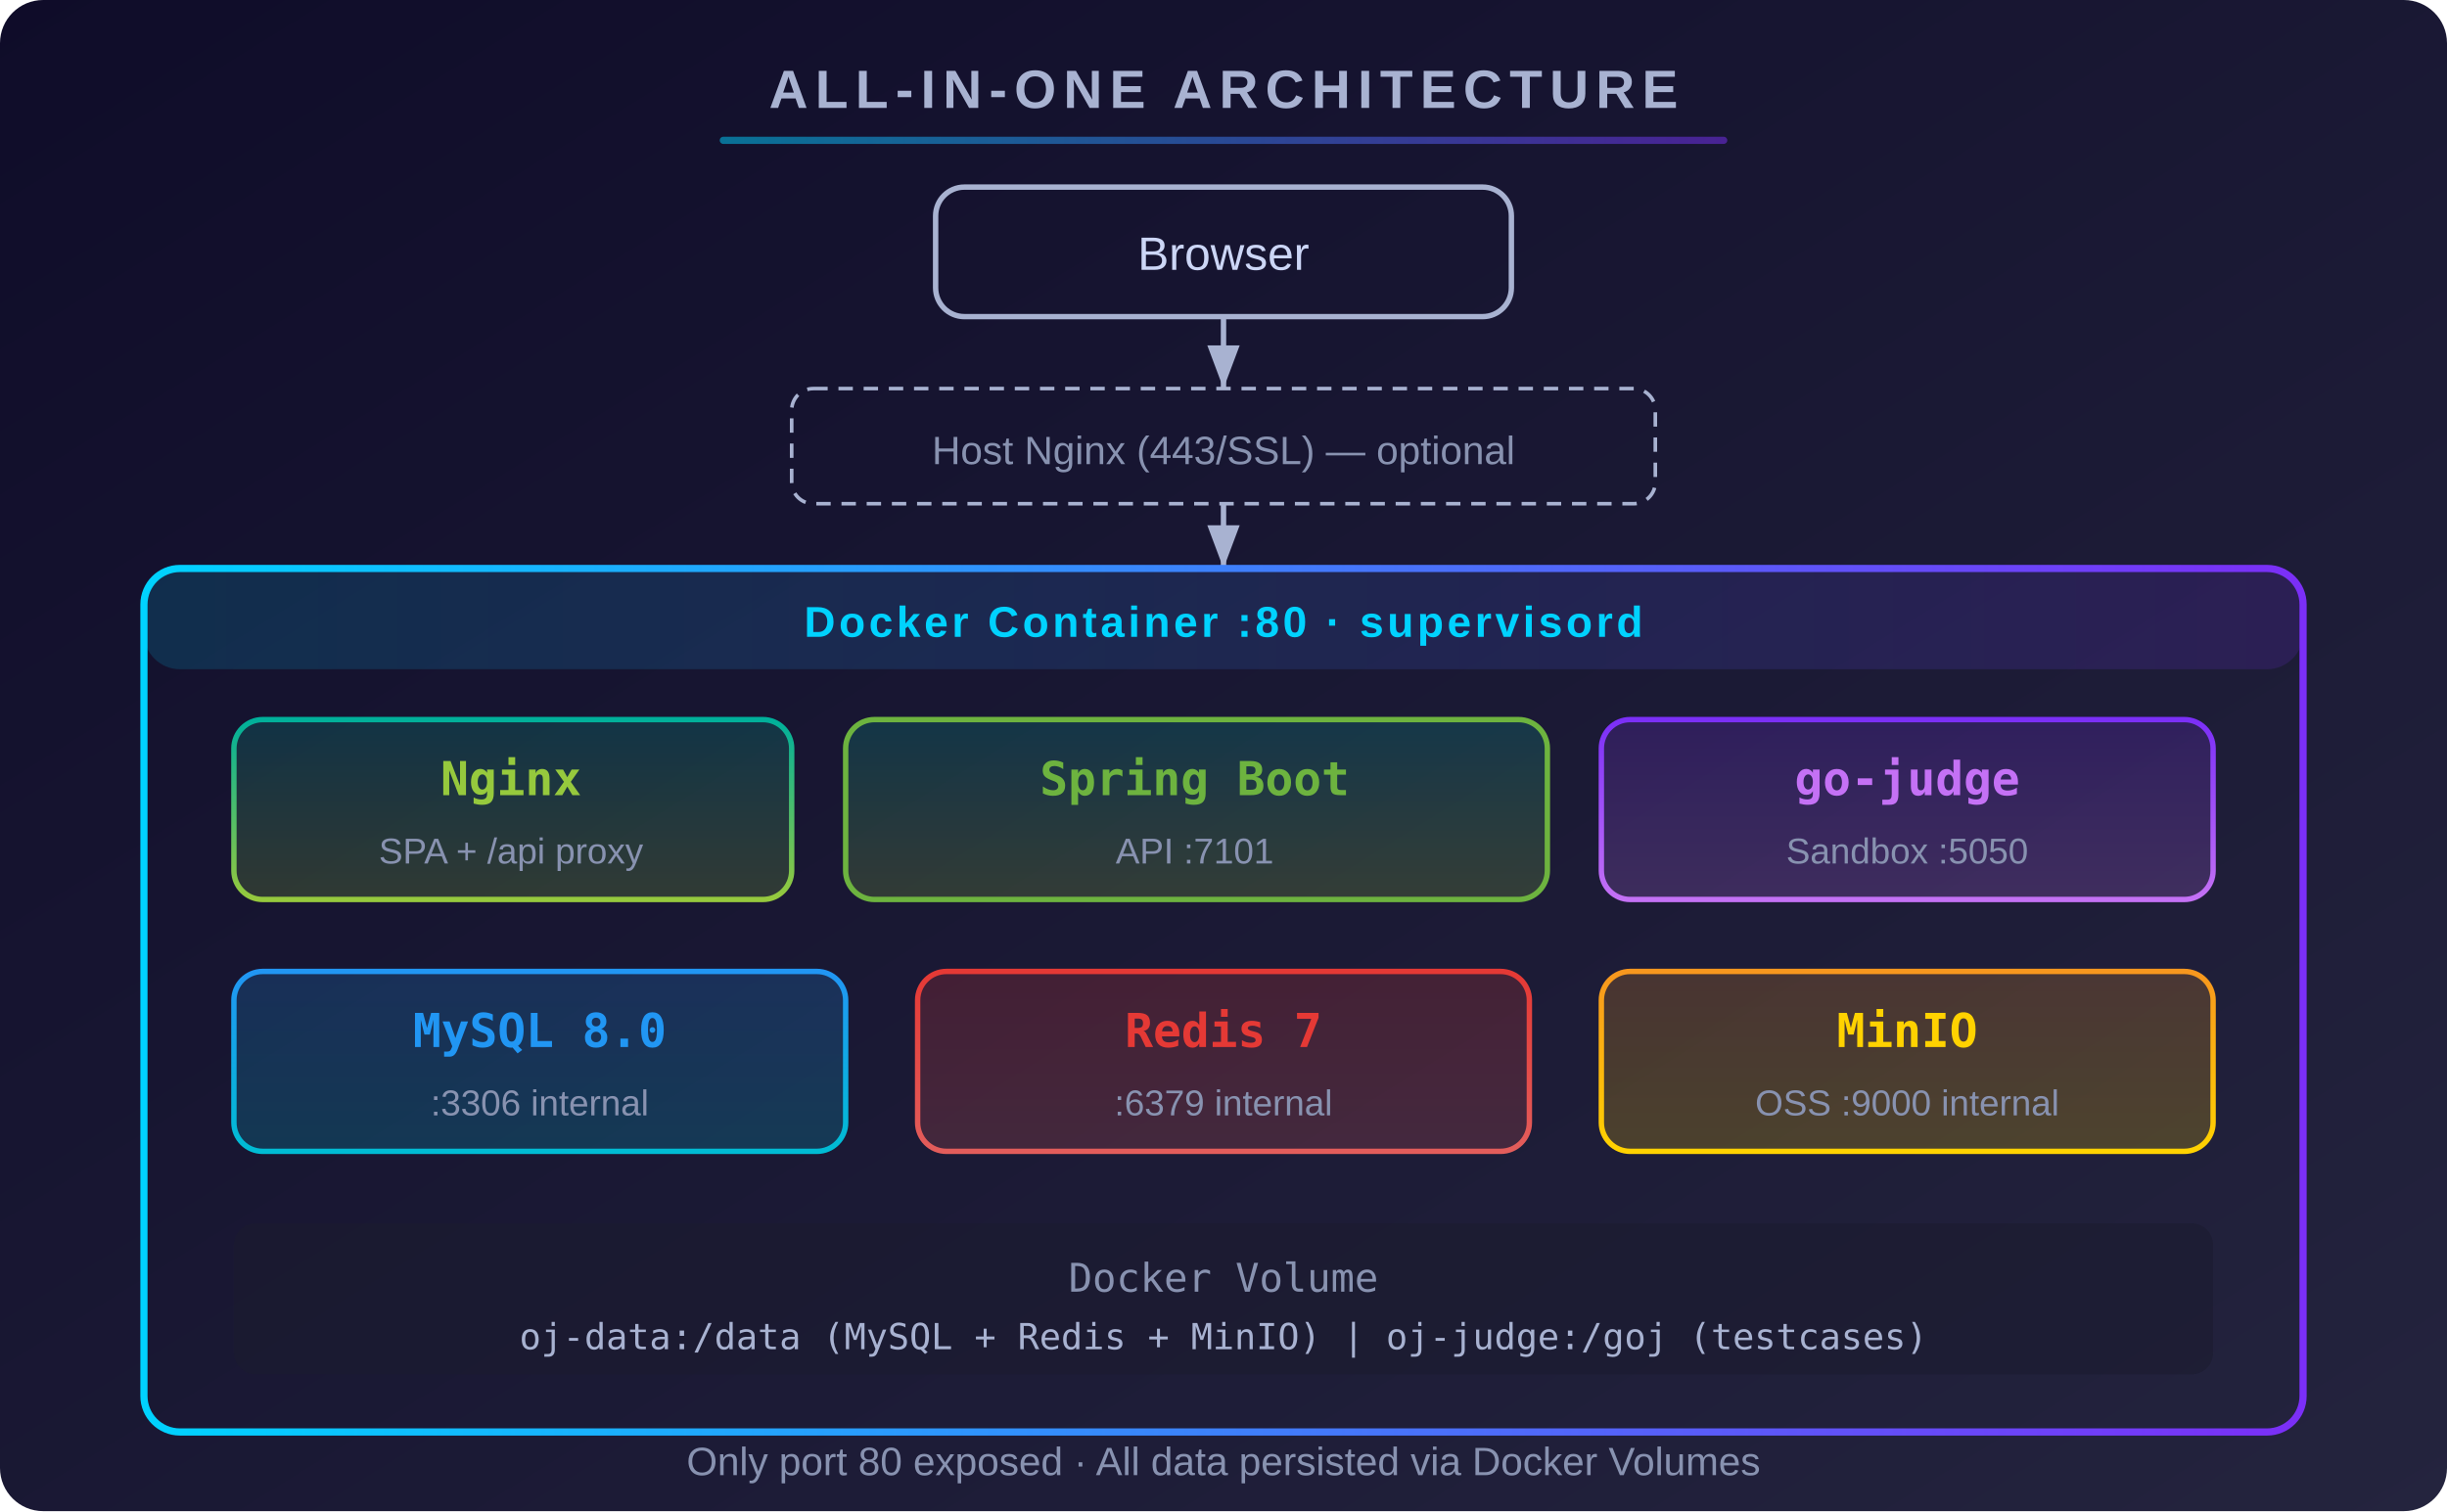
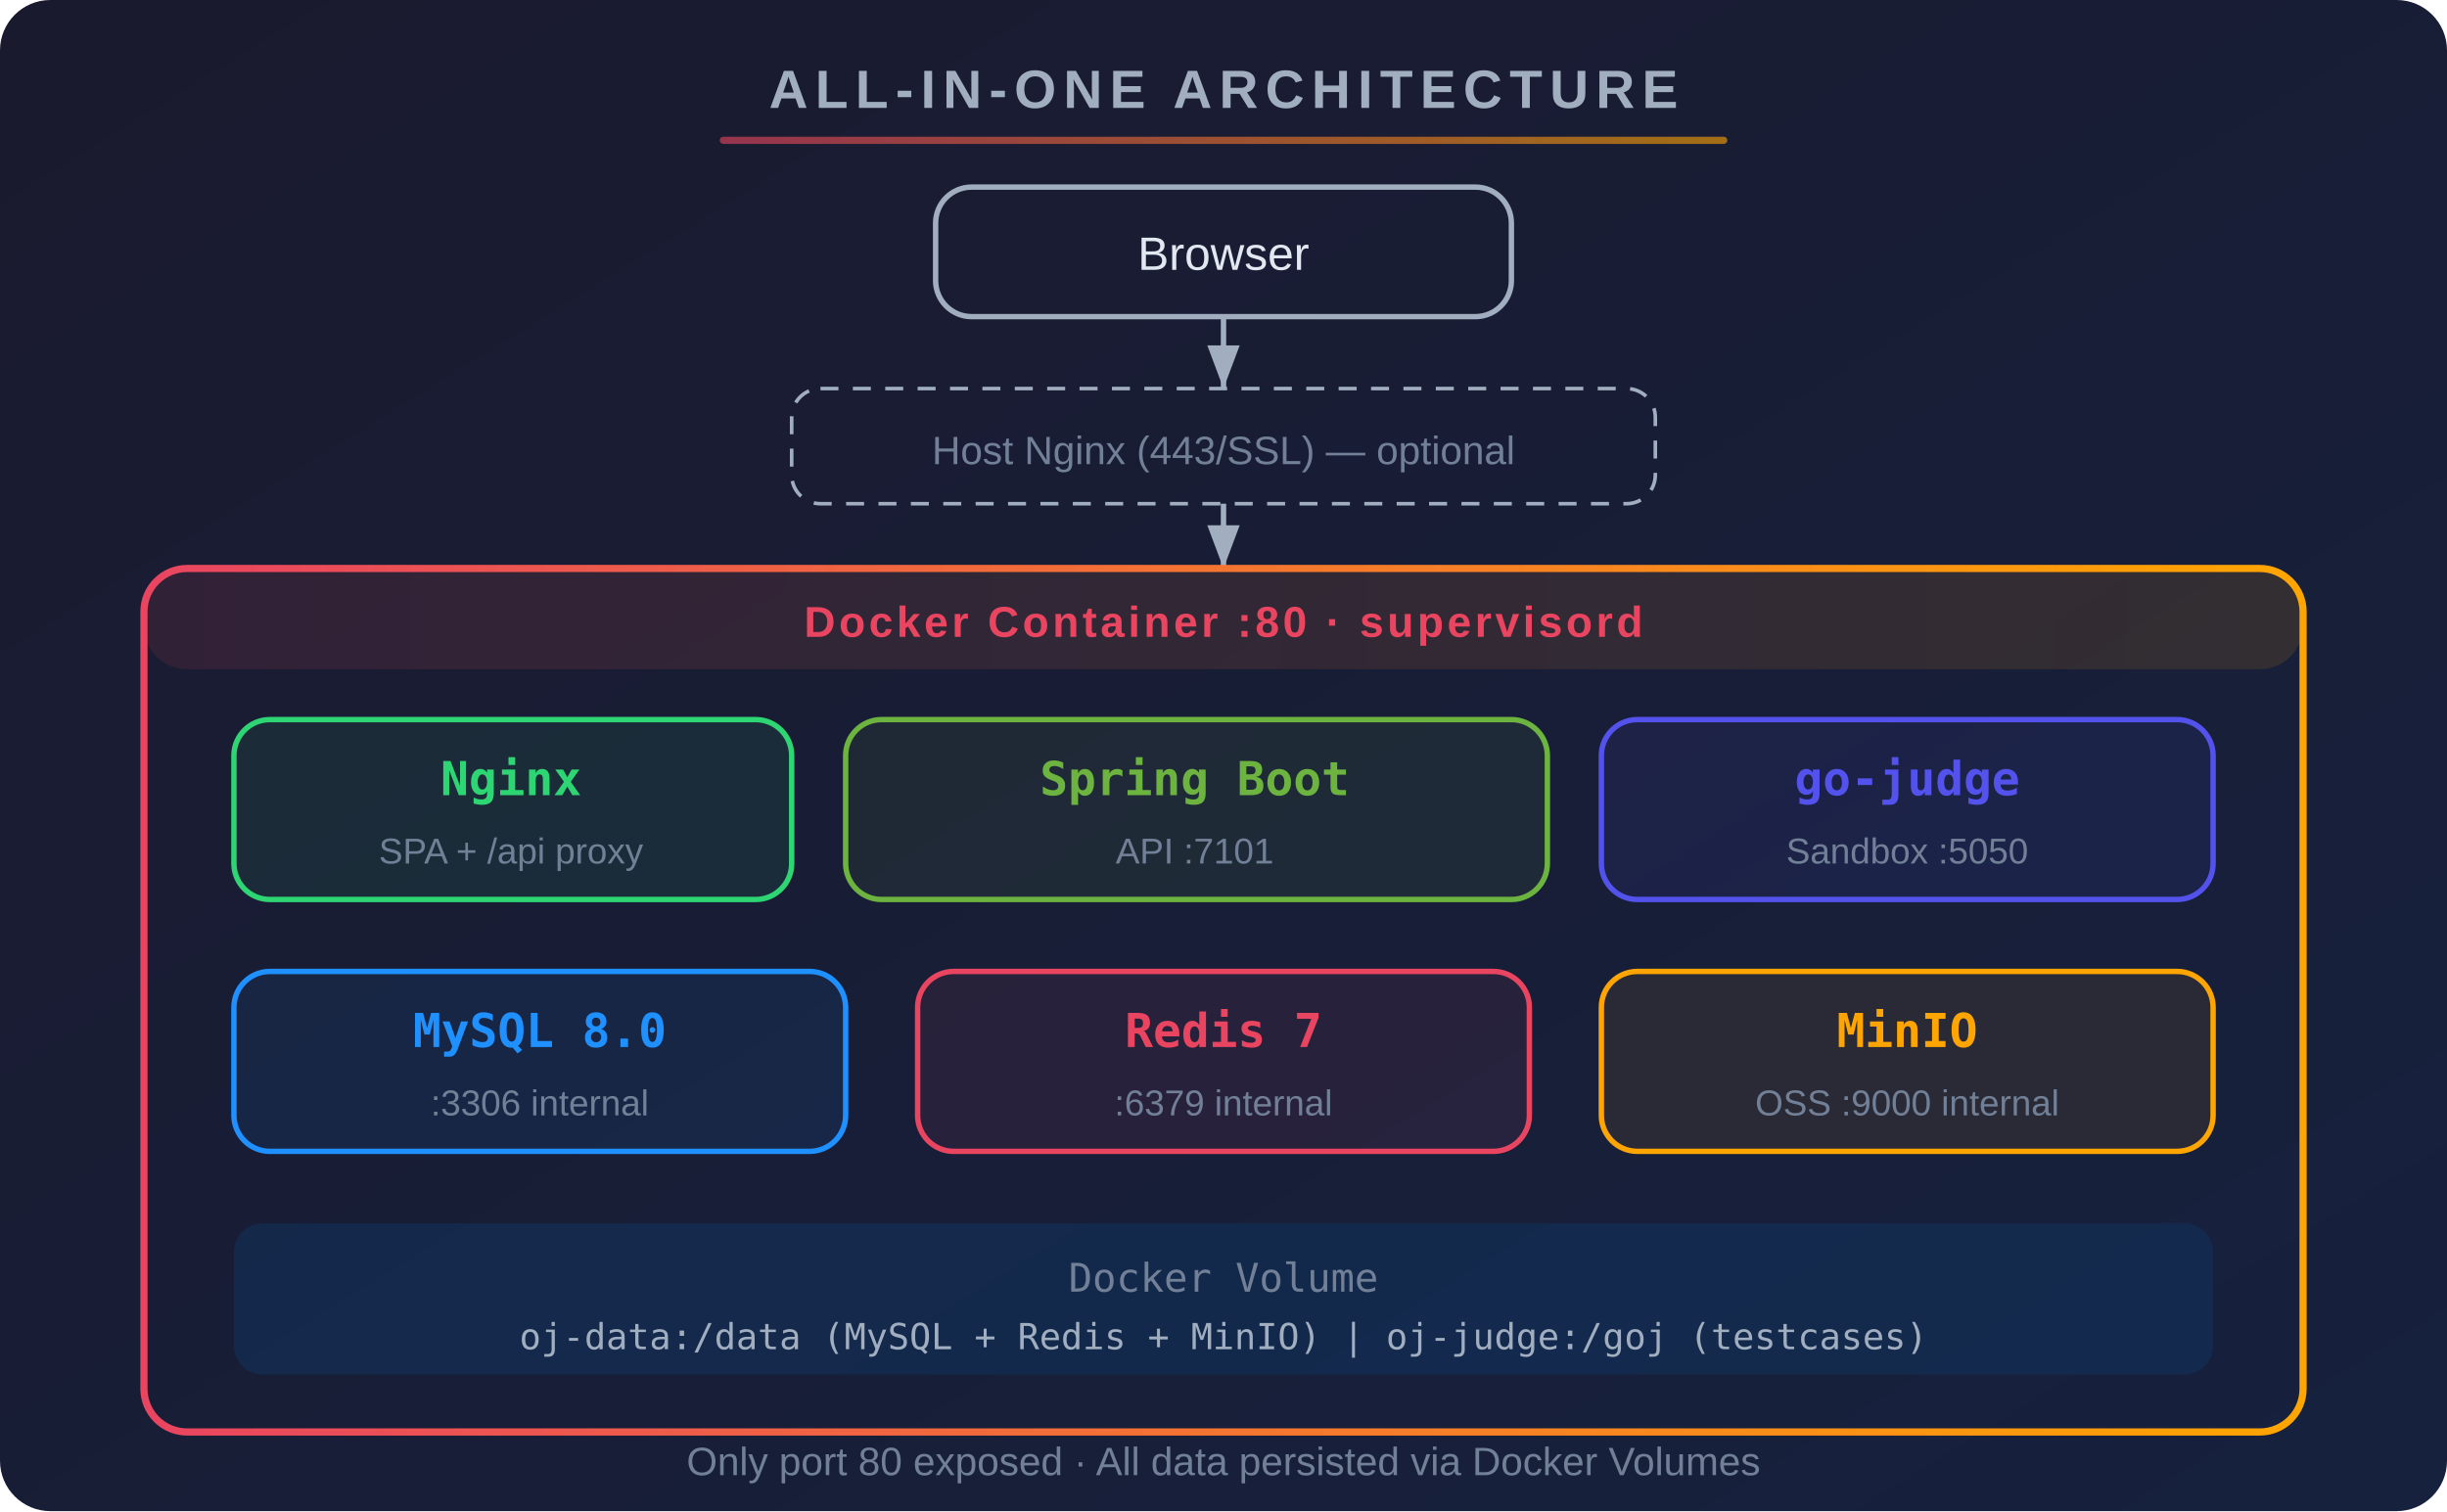
<svg xmlns="http://www.w3.org/2000/svg" width="680" height="420" viewBox="0 0 680 420">
  <defs>
    <linearGradient id="abg" x1="0%" y1="0%" x2="100%" y2="100%">
-       <stop offset="0%" style="stop-color:#0f0c29" />
-       <stop offset="100%" style="stop-color:#24243e" />
+       <stop offset="0%" style="stop-color:#1a1a2e" />
+       <stop offset="100%" style="stop-color:#16213e" />
    </linearGradient>
    <linearGradient id="aaccent" x1="0%" y1="0%" x2="100%" y2="0%">
-       <stop offset="0%" style="stop-color:#00d2ff" />
-       <stop offset="100%" style="stop-color:#7b2ff7" />
+       <stop offset="0%" style="stop-color:#e94560" />
+       <stop offset="100%" style="stop-color:#ffa502" />
    </linearGradient>
-     <linearGradient id="agreen" x1="0%" y1="0%" x2="0%" y2="100%">
-       <stop offset="0%" style="stop-color:#00b09b" />
-       <stop offset="100%" style="stop-color:#96c93d" />
-     </linearGradient>
-     <linearGradient id="aorange" x1="0%" y1="0%" x2="0%" y2="100%">
-       <stop offset="0%" style="stop-color:#f7971e" />
-       <stop offset="100%" style="stop-color:#ffd200" />
-     </linearGradient>
-     <linearGradient id="apink" x1="0%" y1="0%" x2="0%" y2="100%">
-       <stop offset="0%" style="stop-color:#ee0979" />
-       <stop offset="100%" style="stop-color:#ff6a00" />
-     </linearGradient>
-     <linearGradient id="ablue" x1="0%" y1="0%" x2="0%" y2="100%">
-       <stop offset="0%" style="stop-color:#2196F3" />
-       <stop offset="100%" style="stop-color:#00BCD4" />
-     </linearGradient>
-     <linearGradient id="apurple" x1="0%" y1="0%" x2="0%" y2="100%">
-       <stop offset="0%" style="stop-color:#7b2ff7" />
-       <stop offset="100%" style="stop-color:#c471f5" />
-     </linearGradient>
-     <linearGradient id="ared" x1="0%" y1="0%" x2="0%" y2="100%">
-       <stop offset="0%" style="stop-color:#e53935" />
-       <stop offset="100%" style="stop-color:#e35d5b" />
-     </linearGradient>
-   </defs>
-   <rect width="680" height="420" rx="12" fill="url(#abg)" />
-   <text x="340" y="30" text-anchor="middle" font-family="'Segoe UI', Arial, sans-serif" font-size="15" fill="#a8b2d1" font-weight="bold" letter-spacing="2">ALL-IN-ONE ARCHITECTURE</text>
-   <rect x="200" y="38" width="280" height="2" rx="1" fill="url(#aaccent)" opacity="0.5" />
-   <rect x="260" y="52" width="160" height="36" rx="8" fill="none" stroke="#a8b2d1" stroke-width="1.5" />
-   <text x="340" y="75" text-anchor="middle" font-family="'Segoe UI', Arial, sans-serif" font-size="13" fill="#ccd6f6">Browser</text>
-   <line x1="340" y1="88" x2="340" y2="108" stroke="#a8b2d1" stroke-width="1.5" marker-end="url(#arrowA)" />
-   <defs>
    <marker id="arrowA" markerWidth="8" markerHeight="6" refX="8" refY="3" orient="auto">
-       <path d="M0,0 L8,3 L0,6" fill="#a8b2d1" />
+       <path d="M0,0 L8,3 L0,6" fill="#a0aec0" />
    </marker>
  </defs>
-   <rect x="220" y="108" width="240" height="32" rx="6" fill="none" stroke="#a8b2d1" stroke-width="1" stroke-dasharray="4,3" />
-   <text x="340" y="129" text-anchor="middle" font-family="'Segoe UI', Arial, sans-serif" font-size="11" fill="#8892b0">Host Nginx (443/SSL) — optional</text>
-   <line x1="340" y1="140" x2="340" y2="158" stroke="#a8b2d1" stroke-width="1.5" marker-end="url(#arrowA)" />
-   <rect x="40" y="158" width="600" height="240" rx="10" fill="none" stroke="url(#aaccent)" stroke-width="2" />
-   <rect x="40" y="158" width="600" height="28" rx="10" fill="url(#aaccent)" opacity="0.15" />
-   <text x="340" y="177" text-anchor="middle" font-family="'Segoe UI', Arial, sans-serif" font-size="12" fill="#00d2ff" font-weight="bold" letter-spacing="1">Docker Container :80  ·  supervisord</text>
-   <rect x="65" y="200" width="155" height="50" rx="8" fill="url(#agreen)" opacity="0.2" />
-   <rect x="65" y="200" width="155" height="50" rx="8" fill="none" stroke="url(#agreen)" stroke-width="1.5" />
-   <text x="142" y="221" text-anchor="middle" font-family="monospace" font-size="13" fill="#96c93d" font-weight="bold">Nginx</text>
-   <text x="142" y="240" text-anchor="middle" font-family="'Segoe UI', Arial, sans-serif" font-size="10" fill="#8892b0">SPA + /api proxy</text>
-   <rect x="235" y="200" width="195" height="50" rx="8" fill="url(#agreen)" opacity="0.2" />
-   <rect x="235" y="200" width="195" height="50" rx="8" fill="none" stroke="#6DB33F" stroke-width="1.5" />
+   <rect width="680" height="420" rx="14" fill="url(#abg)" />
+   <text x="340" y="30" text-anchor="middle" font-family="'Segoe UI', Arial, sans-serif" font-size="15" fill="#a0aec0" font-weight="bold" letter-spacing="2">ALL-IN-ONE ARCHITECTURE</text>
+   <rect x="200" y="38" width="280" height="2" rx="1" fill="url(#aaccent)" opacity="0.6" />
+   <rect x="260" y="52" width="160" height="36" rx="10" fill="none" stroke="#a0aec0" stroke-width="1.5" />
+   <text x="340" y="75" text-anchor="middle" font-family="'Segoe UI', Arial, sans-serif" font-size="13" fill="#e2e8f0">Browser</text>
+   <line x1="340" y1="88" x2="340" y2="108" stroke="#a0aec0" stroke-width="1.5" marker-end="url(#arrowA)" />
+   <rect x="220" y="108" width="240" height="32" rx="8" fill="none" stroke="#a0aec0" stroke-width="1" stroke-dasharray="5,4" />
+   <text x="340" y="129" text-anchor="middle" font-family="'Segoe UI', Arial, sans-serif" font-size="11" fill="#718096">Host Nginx (443/SSL) — optional</text>
+   <line x1="340" y1="140" x2="340" y2="158" stroke="#a0aec0" stroke-width="1.5" marker-end="url(#arrowA)" />
+   <rect x="40" y="158" width="600" height="240" rx="12" fill="none" stroke="url(#aaccent)" stroke-width="2" />
+   <rect x="40" y="158" width="600" height="28" rx="12" fill="url(#aaccent)" opacity="0.12" />
+   <text x="340" y="177" text-anchor="middle" font-family="'Segoe UI', Arial, sans-serif" font-size="12" fill="#e94560" font-weight="bold" letter-spacing="1">Docker Container :80  ·  supervisord</text>
+   <rect x="65" y="200" width="155" height="50" rx="10" fill="#2ed573" opacity="0.08" />
+   <rect x="65" y="200" width="155" height="50" rx="10" fill="none" stroke="#2ed573" stroke-width="1.5" />
+   <text x="142" y="221" text-anchor="middle" font-family="monospace" font-size="13" fill="#2ed573" font-weight="bold">Nginx</text>
+   <text x="142" y="240" text-anchor="middle" font-family="'Segoe UI', Arial, sans-serif" font-size="10" fill="#718096">SPA + /api proxy</text>
+   <rect x="235" y="200" width="195" height="50" rx="10" fill="#6DB33F" opacity="0.08" />
+   <rect x="235" y="200" width="195" height="50" rx="10" fill="none" stroke="#6DB33F" stroke-width="1.5" />
  <text x="332" y="221" text-anchor="middle" font-family="monospace" font-size="13" fill="#6DB33F" font-weight="bold">Spring Boot</text>
-   <text x="332" y="240" text-anchor="middle" font-family="'Segoe UI', Arial, sans-serif" font-size="10" fill="#8892b0">API :7101</text>
-   <rect x="445" y="200" width="170" height="50" rx="8" fill="url(#apurple)" opacity="0.2" />
-   <rect x="445" y="200" width="170" height="50" rx="8" fill="none" stroke="url(#apurple)" stroke-width="1.5" />
-   <text x="530" y="221" text-anchor="middle" font-family="monospace" font-size="13" fill="#c471f5" font-weight="bold">go-judge</text>
-   <text x="530" y="240" text-anchor="middle" font-family="'Segoe UI', Arial, sans-serif" font-size="10" fill="#8892b0">Sandbox :5050</text>
-   <rect x="65" y="270" width="170" height="50" rx="8" fill="url(#ablue)" opacity="0.2" />
-   <rect x="65" y="270" width="170" height="50" rx="8" fill="none" stroke="url(#ablue)" stroke-width="1.5" />
-   <text x="150" y="291" text-anchor="middle" font-family="monospace" font-size="13" fill="#2196F3" font-weight="bold">MySQL 8.0</text>
-   <text x="150" y="310" text-anchor="middle" font-family="'Segoe UI', Arial, sans-serif" font-size="10" fill="#8892b0">:3306 internal</text>
-   <rect x="255" y="270" width="170" height="50" rx="8" fill="url(#ared)" opacity="0.2" />
-   <rect x="255" y="270" width="170" height="50" rx="8" fill="none" stroke="url(#ared)" stroke-width="1.5" />
-   <text x="340" y="291" text-anchor="middle" font-family="monospace" font-size="13" fill="#e53935" font-weight="bold">Redis 7</text>
-   <text x="340" y="310" text-anchor="middle" font-family="'Segoe UI', Arial, sans-serif" font-size="10" fill="#8892b0">:6379 internal</text>
-   <rect x="445" y="270" width="170" height="50" rx="8" fill="url(#aorange)" opacity="0.2" />
-   <rect x="445" y="270" width="170" height="50" rx="8" fill="none" stroke="url(#aorange)" stroke-width="1.5" />
-   <text x="530" y="291" text-anchor="middle" font-family="monospace" font-size="13" fill="#ffd200" font-weight="bold">MinIO</text>
-   <text x="530" y="310" text-anchor="middle" font-family="'Segoe UI', Arial, sans-serif" font-size="10" fill="#8892b0">OSS :9000 internal</text>
-   <rect x="65" y="340" width="550" height="42" rx="6" fill="#1a1a2e" opacity="0.6" />
-   <text x="340" y="359" text-anchor="middle" font-family="monospace" font-size="11" fill="#8892b0">Docker Volume</text>
-   <text x="340" y="375" text-anchor="middle" font-family="monospace" font-size="10" fill="#a8b2d1">oj-data:/data (MySQL + Redis + MinIO)  |  oj-judge:/goj (testcases)</text>
-   <text x="340" y="410" text-anchor="middle" font-family="'Segoe UI', Arial, sans-serif" font-size="11" fill="#8892b0">Only port 80 exposed  ·  All data persisted via Docker Volumes</text>
+   <text x="332" y="240" text-anchor="middle" font-family="'Segoe UI', Arial, sans-serif" font-size="10" fill="#718096">API :7101</text>
+   <rect x="445" y="200" width="170" height="50" rx="10" fill="#5352ed" opacity="0.08" />
+   <rect x="445" y="200" width="170" height="50" rx="10" fill="none" stroke="#5352ed" stroke-width="1.5" />
+   <text x="530" y="221" text-anchor="middle" font-family="monospace" font-size="13" fill="#5352ed" font-weight="bold">go-judge</text>
+   <text x="530" y="240" text-anchor="middle" font-family="'Segoe UI', Arial, sans-serif" font-size="10" fill="#718096">Sandbox :5050</text>
+   <rect x="65" y="270" width="170" height="50" rx="10" fill="#1e90ff" opacity="0.08" />
+   <rect x="65" y="270" width="170" height="50" rx="10" fill="none" stroke="#1e90ff" stroke-width="1.5" />
+   <text x="150" y="291" text-anchor="middle" font-family="monospace" font-size="13" fill="#1e90ff" font-weight="bold">MySQL 8.0</text>
+   <text x="150" y="310" text-anchor="middle" font-family="'Segoe UI', Arial, sans-serif" font-size="10" fill="#718096">:3306 internal</text>
+   <rect x="255" y="270" width="170" height="50" rx="10" fill="#e94560" opacity="0.08" />
+   <rect x="255" y="270" width="170" height="50" rx="10" fill="none" stroke="#e94560" stroke-width="1.5" />
+   <text x="340" y="291" text-anchor="middle" font-family="monospace" font-size="13" fill="#e94560" font-weight="bold">Redis 7</text>
+   <text x="340" y="310" text-anchor="middle" font-family="'Segoe UI', Arial, sans-serif" font-size="10" fill="#718096">:6379 internal</text>
+   <rect x="445" y="270" width="170" height="50" rx="10" fill="#ffa502" opacity="0.08" />
+   <rect x="445" y="270" width="170" height="50" rx="10" fill="none" stroke="#ffa502" stroke-width="1.5" />
+   <text x="530" y="291" text-anchor="middle" font-family="monospace" font-size="13" fill="#ffa502" font-weight="bold">MinIO</text>
+   <text x="530" y="310" text-anchor="middle" font-family="'Segoe UI', Arial, sans-serif" font-size="10" fill="#718096">OSS :9000 internal</text>
+   <rect x="65" y="340" width="550" height="42" rx="8" fill="#0f3460" opacity="0.5" />
+   <text x="340" y="359" text-anchor="middle" font-family="monospace" font-size="11" fill="#718096">Docker Volume</text>
+   <text x="340" y="375" text-anchor="middle" font-family="monospace" font-size="10" fill="#a0aec0">oj-data:/data (MySQL + Redis + MinIO)  |  oj-judge:/goj (testcases)</text>
+   <text x="340" y="410" text-anchor="middle" font-family="'Segoe UI', Arial, sans-serif" font-size="11" fill="#718096">Only port 80 exposed  ·  All data persisted via Docker Volumes</text>
</svg>
